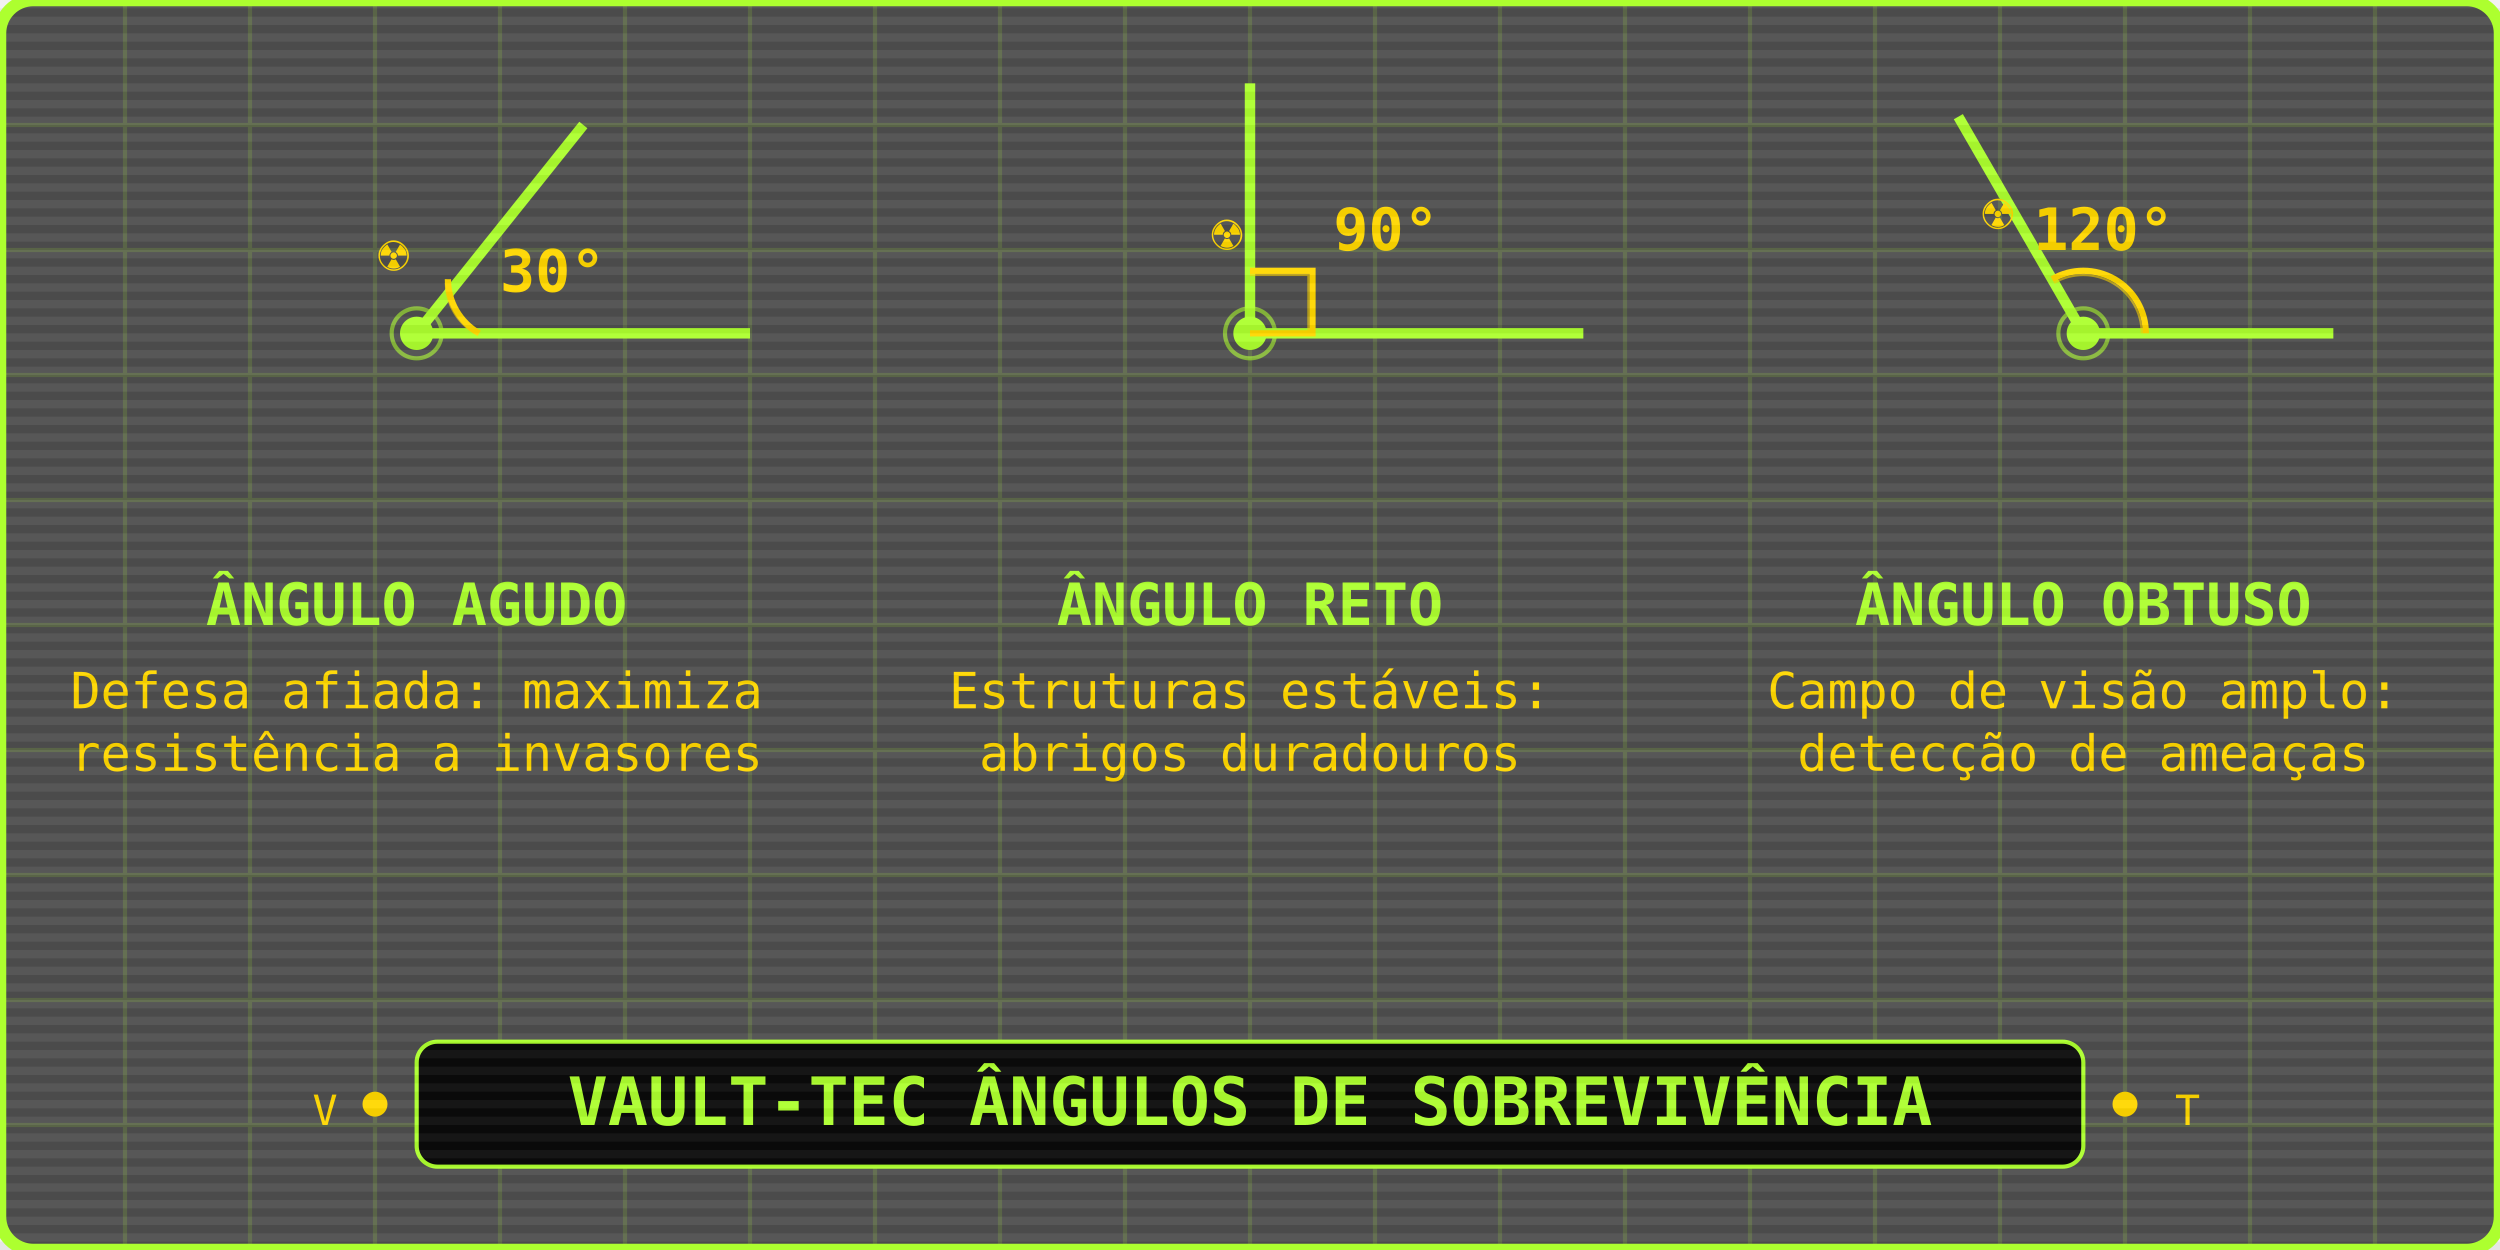
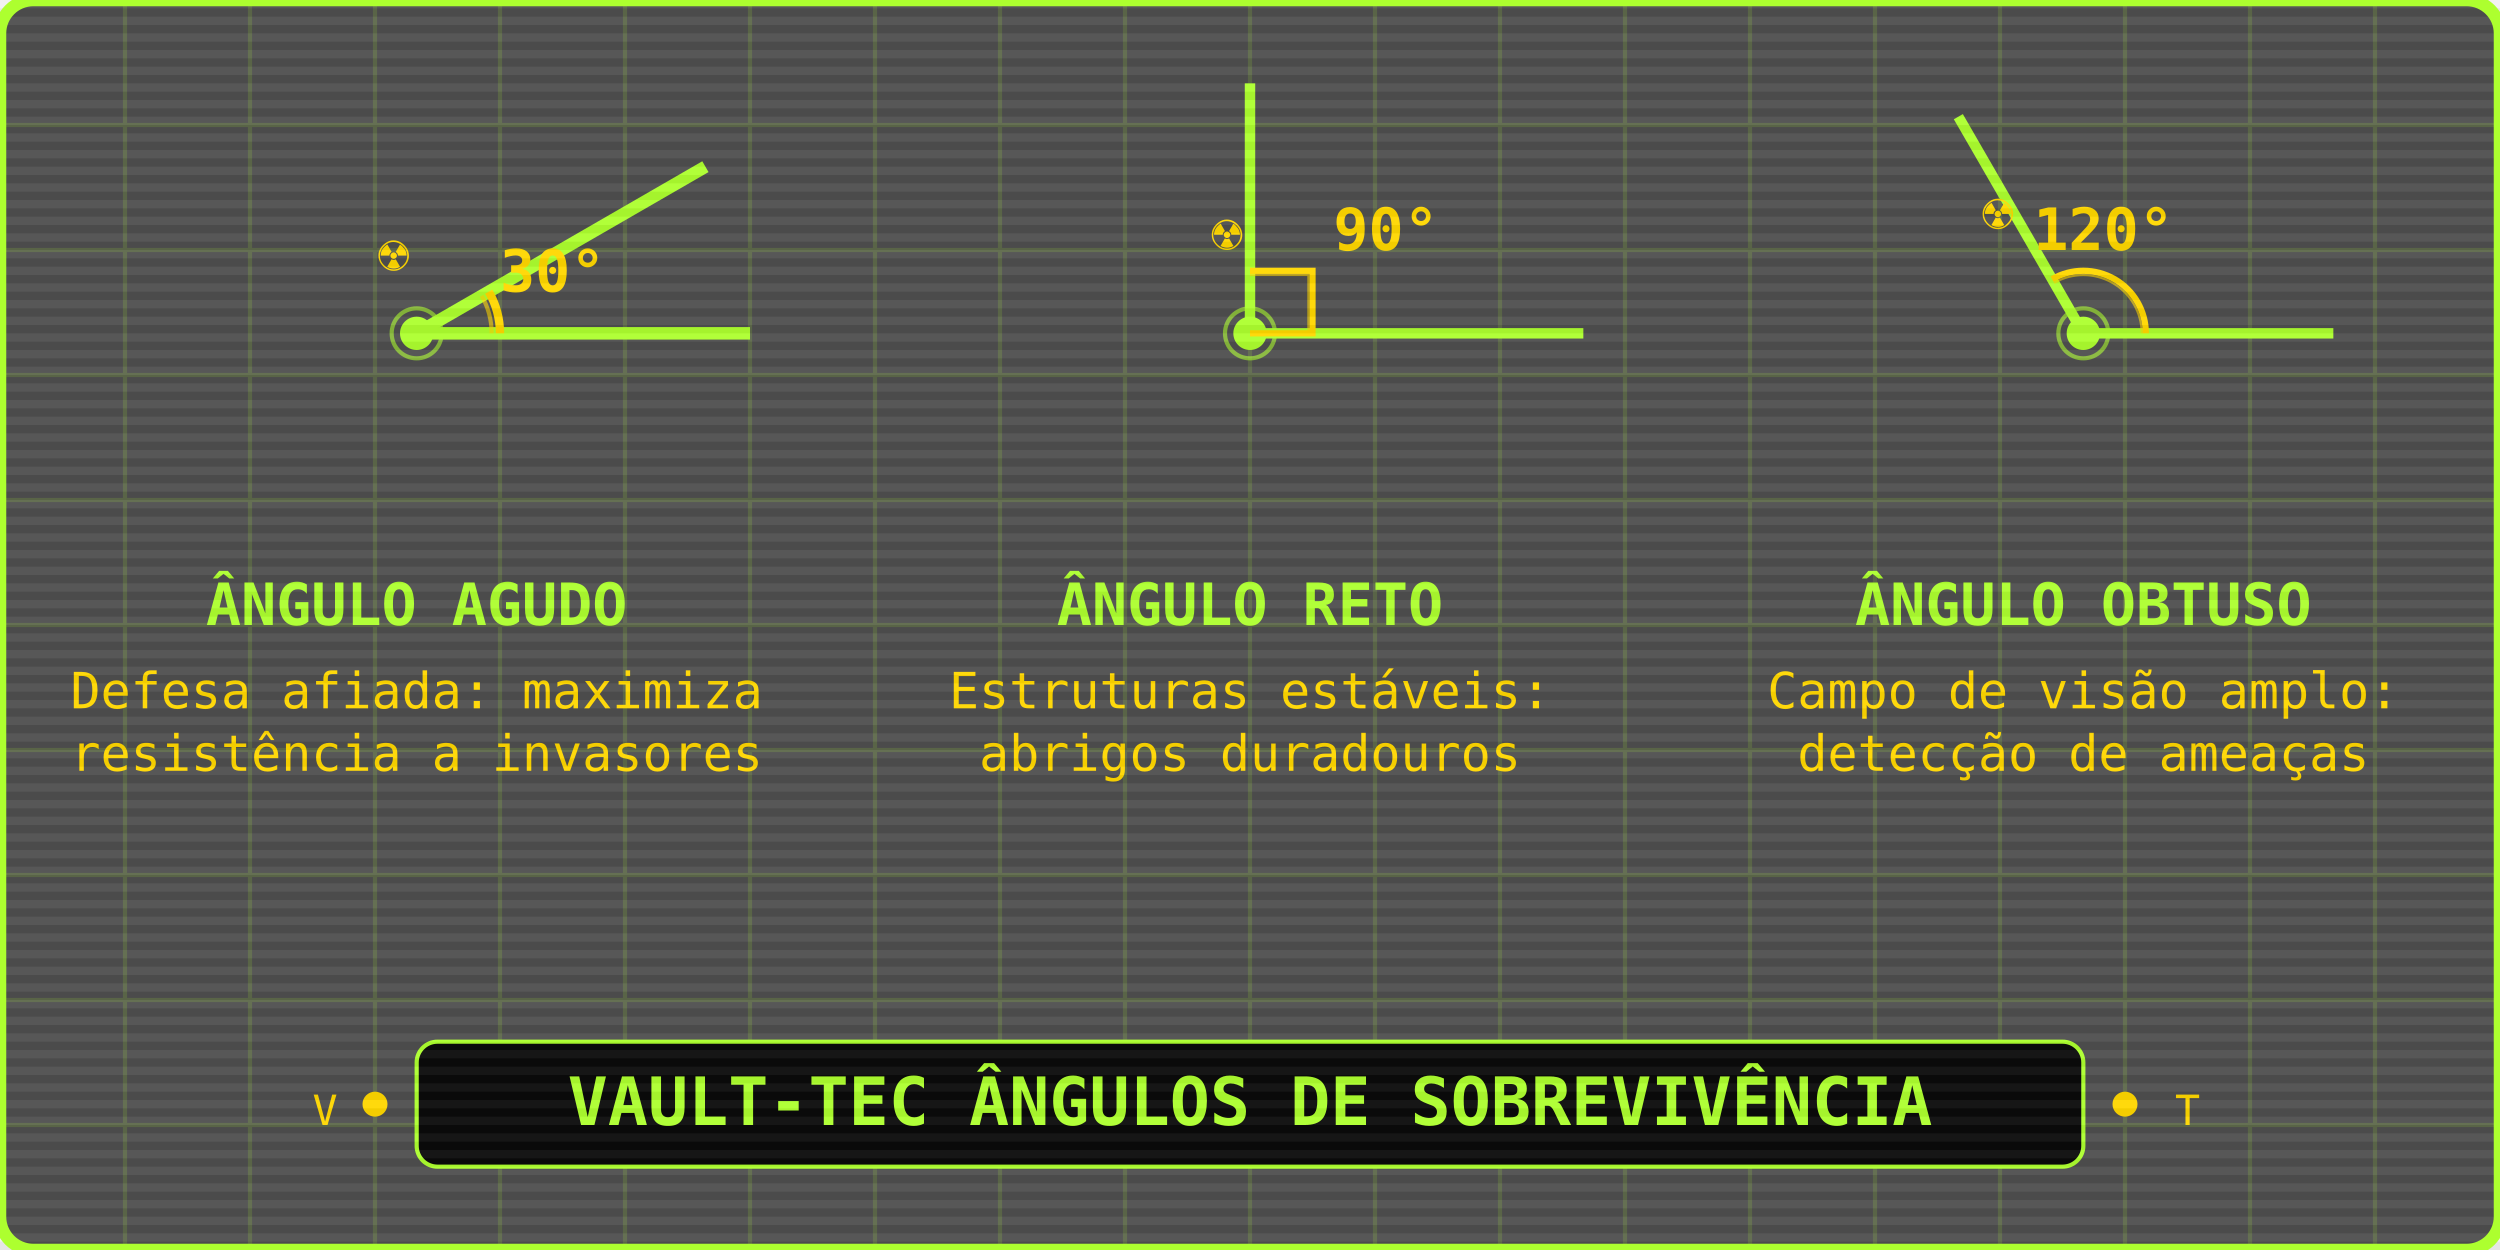
<svg xmlns="http://www.w3.org/2000/svg" viewBox="0 0 600 300">
  <rect width="600" height="300" fill="#0A0A0A" opacity="0.7" rx="5" ry="5" />
  <g opacity="0.15">
    <path d="M0,30 L600,30 M0,60 L600,60 M0,90 L600,90 M0,120 L600,120 M0,150 L600,150 M0,180 L600,180 M0,210 L600,210 M0,240 L600,240 M0,270 L600,270" stroke="#ADFF2F" stroke-width="1" />
    <path d="M30,0 L30,300 M60,0 L60,300 M90,0 L90,300 M120,0 L120,300 M150,0 L150,300 M180,0 L180,300 M210,0 L210,300 M240,0 L240,300 M270,0 L270,300 M300,0 L300,300 M330,0 L330,300 M360,0 L360,300 M390,0 L390,300 M420,0 L420,300 M450,0 L450,300 M480,0 L480,300 M510,0 L510,300 M540,0 L540,300 M570,0 L570,300" stroke="#ADFF2F" stroke-width="1" />
  </g>
  <g transform="translate(100,80)">
    <circle cx="0" cy="0" r="4" fill="#ADFF2F" />
    <circle cx="0" cy="0" r="6" fill="none" stroke="#ADFF2F" stroke-width="1" opacity="0.6">
      <animate attributeName="opacity" values="0.3;0.8;0.3" dur="3s" repeatCount="indefinite" />
      <animate attributeName="r" values="6;8;6" dur="3s" repeatCount="indefinite" />
    </circle>
-     <line x1="0" y1="0" x2="80" y2="0" stroke="#ADFF2F" stroke-width="2.5" />
-     <line x1="0" y1="0" x2="40" y2="-50" stroke="#ADFF2F" stroke-width="2.5" />
-     <path d="M15,0 A15,15 0 0,1 7.5,-13" stroke="#FFD700" stroke-width="1.5" fill="none" />
-     <path d="M14,0 A14,14 0 0,1 7,-12.1" stroke="#FFD700" stroke-width="0.5" fill="none" opacity="0.6">
+     <line x1="0" y1="0" x2="80" y2="0" stroke="#ADFF2F" stroke-width="3" />
+     <line x1="0" y1="0" x2="69.3" y2="-40" stroke="#ADFF2F" stroke-width="3" />
+     <path d="M 20,0 A 20,20 0 0,0 17.3,-10" stroke="#FFD700" stroke-width="2" fill="none" />
+     <path d="M 18,0 A 18,18 0 0,0 15.6,-9" stroke="#FFD700" stroke-width="1" fill="none" opacity="0.6">
      <animate attributeName="opacity" values="0.3;0.8;0.3" dur="2s" repeatCount="indefinite" />
    </path>
    <text x="20" y="-10" fill="#FFD700" font-size="14" font-weight="bold" font-family="monospace">
                  30°
                </text>
    <text x="-10" y="-15" fill="#FFD700" font-size="10" font-family="monospace">☢️</text>
    <text x="0" y="70" fill="#ADFF2F" font-size="14" text-anchor="middle" font-weight="bold" font-family="monospace">
                  ÂNGULO AGUDO
                </text>
    <text x="0" y="90" fill="#FFD700" font-size="12" text-anchor="middle" font-family="monospace">
                  Defesa afiada: maximiza
                </text>
    <text x="0" y="105" fill="#FFD700" font-size="12" text-anchor="middle" font-family="monospace">
                  resistência a invasores
                </text>
  </g>
  <g transform="translate(300,80)">
    <circle cx="0" cy="0" r="4" fill="#ADFF2F" />
    <circle cx="0" cy="0" r="6" fill="none" stroke="#ADFF2F" stroke-width="1" opacity="0.6">
      <animate attributeName="opacity" values="0.3;0.8;0.3" dur="3s" repeatCount="indefinite" />
      <animate attributeName="r" values="6;8;6" dur="3s" repeatCount="indefinite" />
    </circle>
    <line x1="0" y1="0" x2="80" y2="0" stroke="#ADFF2F" stroke-width="2.5" />
    <line x1="0" y1="0" x2="0" y2="-60" stroke="#ADFF2F" stroke-width="2.5" />
    <path d="M0,0 L15,0 L15,-15 L0,-15" stroke="#FFD700" stroke-width="1.5" fill="none" />
    <path d="M0,0 L14,0 L14,-14 L0,-14" stroke="#FFD700" stroke-width="0.5" fill="none" opacity="0.6">
      <animate attributeName="opacity" values="0.3;0.8;0.3" dur="2s" repeatCount="indefinite" />
    </path>
    <text x="20" y="-20" fill="#FFD700" font-size="14" font-weight="bold" font-family="monospace">
                  90°
                </text>
    <text x="-10" y="-20" fill="#FFD700" font-size="10" font-family="monospace">☢️</text>
    <text x="0" y="70" fill="#ADFF2F" font-size="14" text-anchor="middle" font-weight="bold" font-family="monospace">
                  ÂNGULO RETO
                </text>
    <text x="0" y="90" fill="#FFD700" font-size="12" text-anchor="middle" font-family="monospace">
                  Estruturas estáveis:
                </text>
    <text x="0" y="105" fill="#FFD700" font-size="12" text-anchor="middle" font-family="monospace">
                  abrigos duradouros
                </text>
  </g>
  <g transform="translate(500,80)">
    <circle cx="0" cy="0" r="4" fill="#ADFF2F" />
    <circle cx="0" cy="0" r="6" fill="none" stroke="#ADFF2F" stroke-width="1" opacity="0.6">
      <animate attributeName="opacity" values="0.3;0.8;0.3" dur="3s" repeatCount="indefinite" />
      <animate attributeName="r" values="6;8;6" dur="3s" repeatCount="indefinite" />
    </circle>
    <line x1="0" y1="0" x2="60" y2="0" stroke="#ADFF2F" stroke-width="2.5" />
    <line x1="0" y1="0" x2="-30" y2="-52" stroke="#ADFF2F" stroke-width="2.5" />
    <path d="M15,0 A15,15 0 0,0 -7.5,-13" stroke="#FFD700" stroke-width="1.5" fill="none" />
    <path d="M14,0 A14,14 0 0,0 -7,-12.1" stroke="#FFD700" stroke-width="0.5" fill="none" opacity="0.6">
      <animate attributeName="opacity" values="0.3;0.8;0.3" dur="2s" repeatCount="indefinite" />
    </path>
    <text x="-12" y="-20" fill="#FFD700" font-size="14" font-weight="bold" font-family="monospace">
                  120°
                </text>
    <text x="-25" y="-25" fill="#FFD700" font-size="10" font-family="monospace">☢️</text>
    <text x="0" y="70" fill="#ADFF2F" font-size="14" text-anchor="middle" font-weight="bold" font-family="monospace">
                  ÂNGULO OBTUSO
                </text>
    <text x="0" y="90" fill="#FFD700" font-size="12" text-anchor="middle" font-family="monospace">
                  Campo de visão amplo:
                </text>
    <text x="0" y="105" fill="#FFD700" font-size="12" text-anchor="middle" font-family="monospace">
                  detecção de ameaças
                </text>
  </g>
  <g transform="translate(300,240)">
    <rect x="-200" y="10" width="400" height="30" fill="#0A0A0A" stroke="#ADFF2F" stroke-width="1" rx="5" ry="5" />
    <text x="0" y="30" fill="#ADFF2F" font-size="16" text-anchor="middle" font-weight="bold" font-family="monospace">
                  VAULT-TEC ÂNGULOS DE SOBREVIVÊNCIA
                </text>
    <circle cx="-210" cy="25" r="3" fill="#FFD700" />
    <circle cx="210" cy="25" r="3" fill="#FFD700" />
    <text x="-225" y="30" fill="#FFD700" font-size="10" font-family="monospace">V</text>
    <text x="222" y="30" fill="#FFD700" font-size="10" font-family="monospace">T</text>
  </g>
  <rect width="600" height="300" fill="url(#scanline)" opacity="0.05" />
  <rect width="600" height="300" fill="none" stroke="#ADFF2F" stroke-width="3" rx="8" ry="8" />
  <defs>
    <pattern id="scanline" patternUnits="userSpaceOnUse" width="4" height="4">
      <rect width="4" height="2" fill="#FFFFFF" />
      <rect y="2" width="4" height="2" fill="#000000" />
    </pattern>
  </defs>
</svg>
